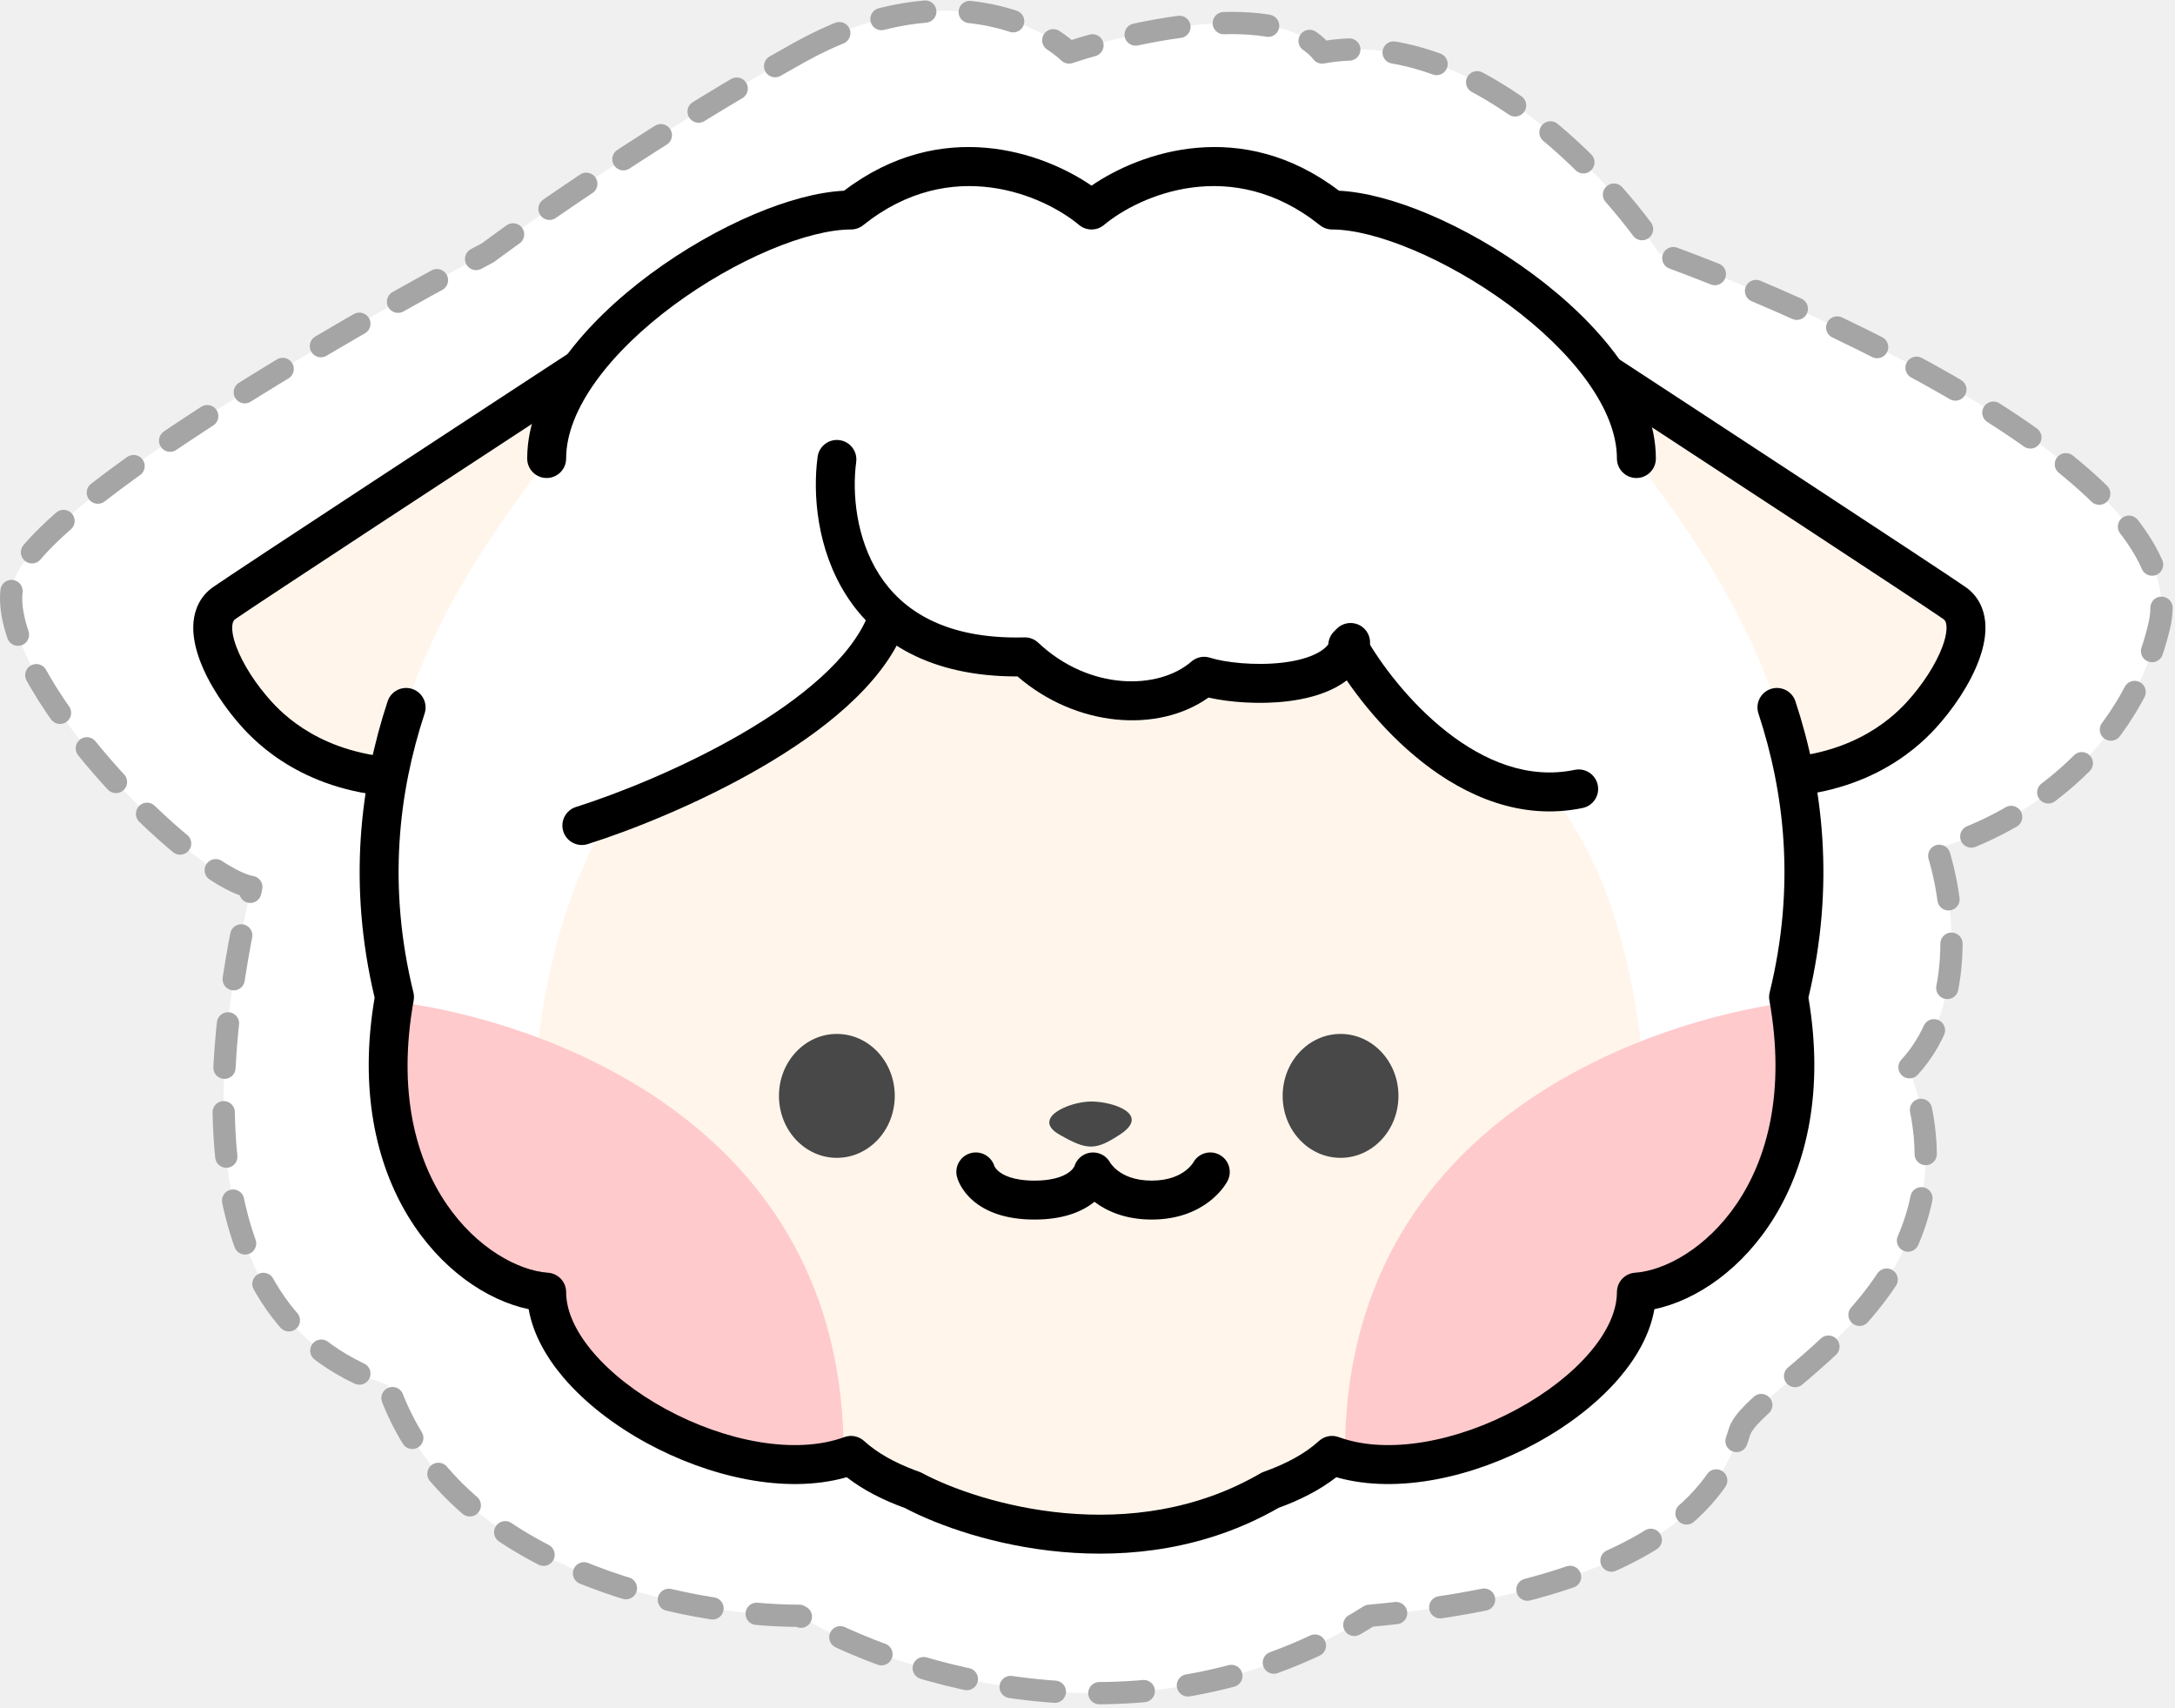
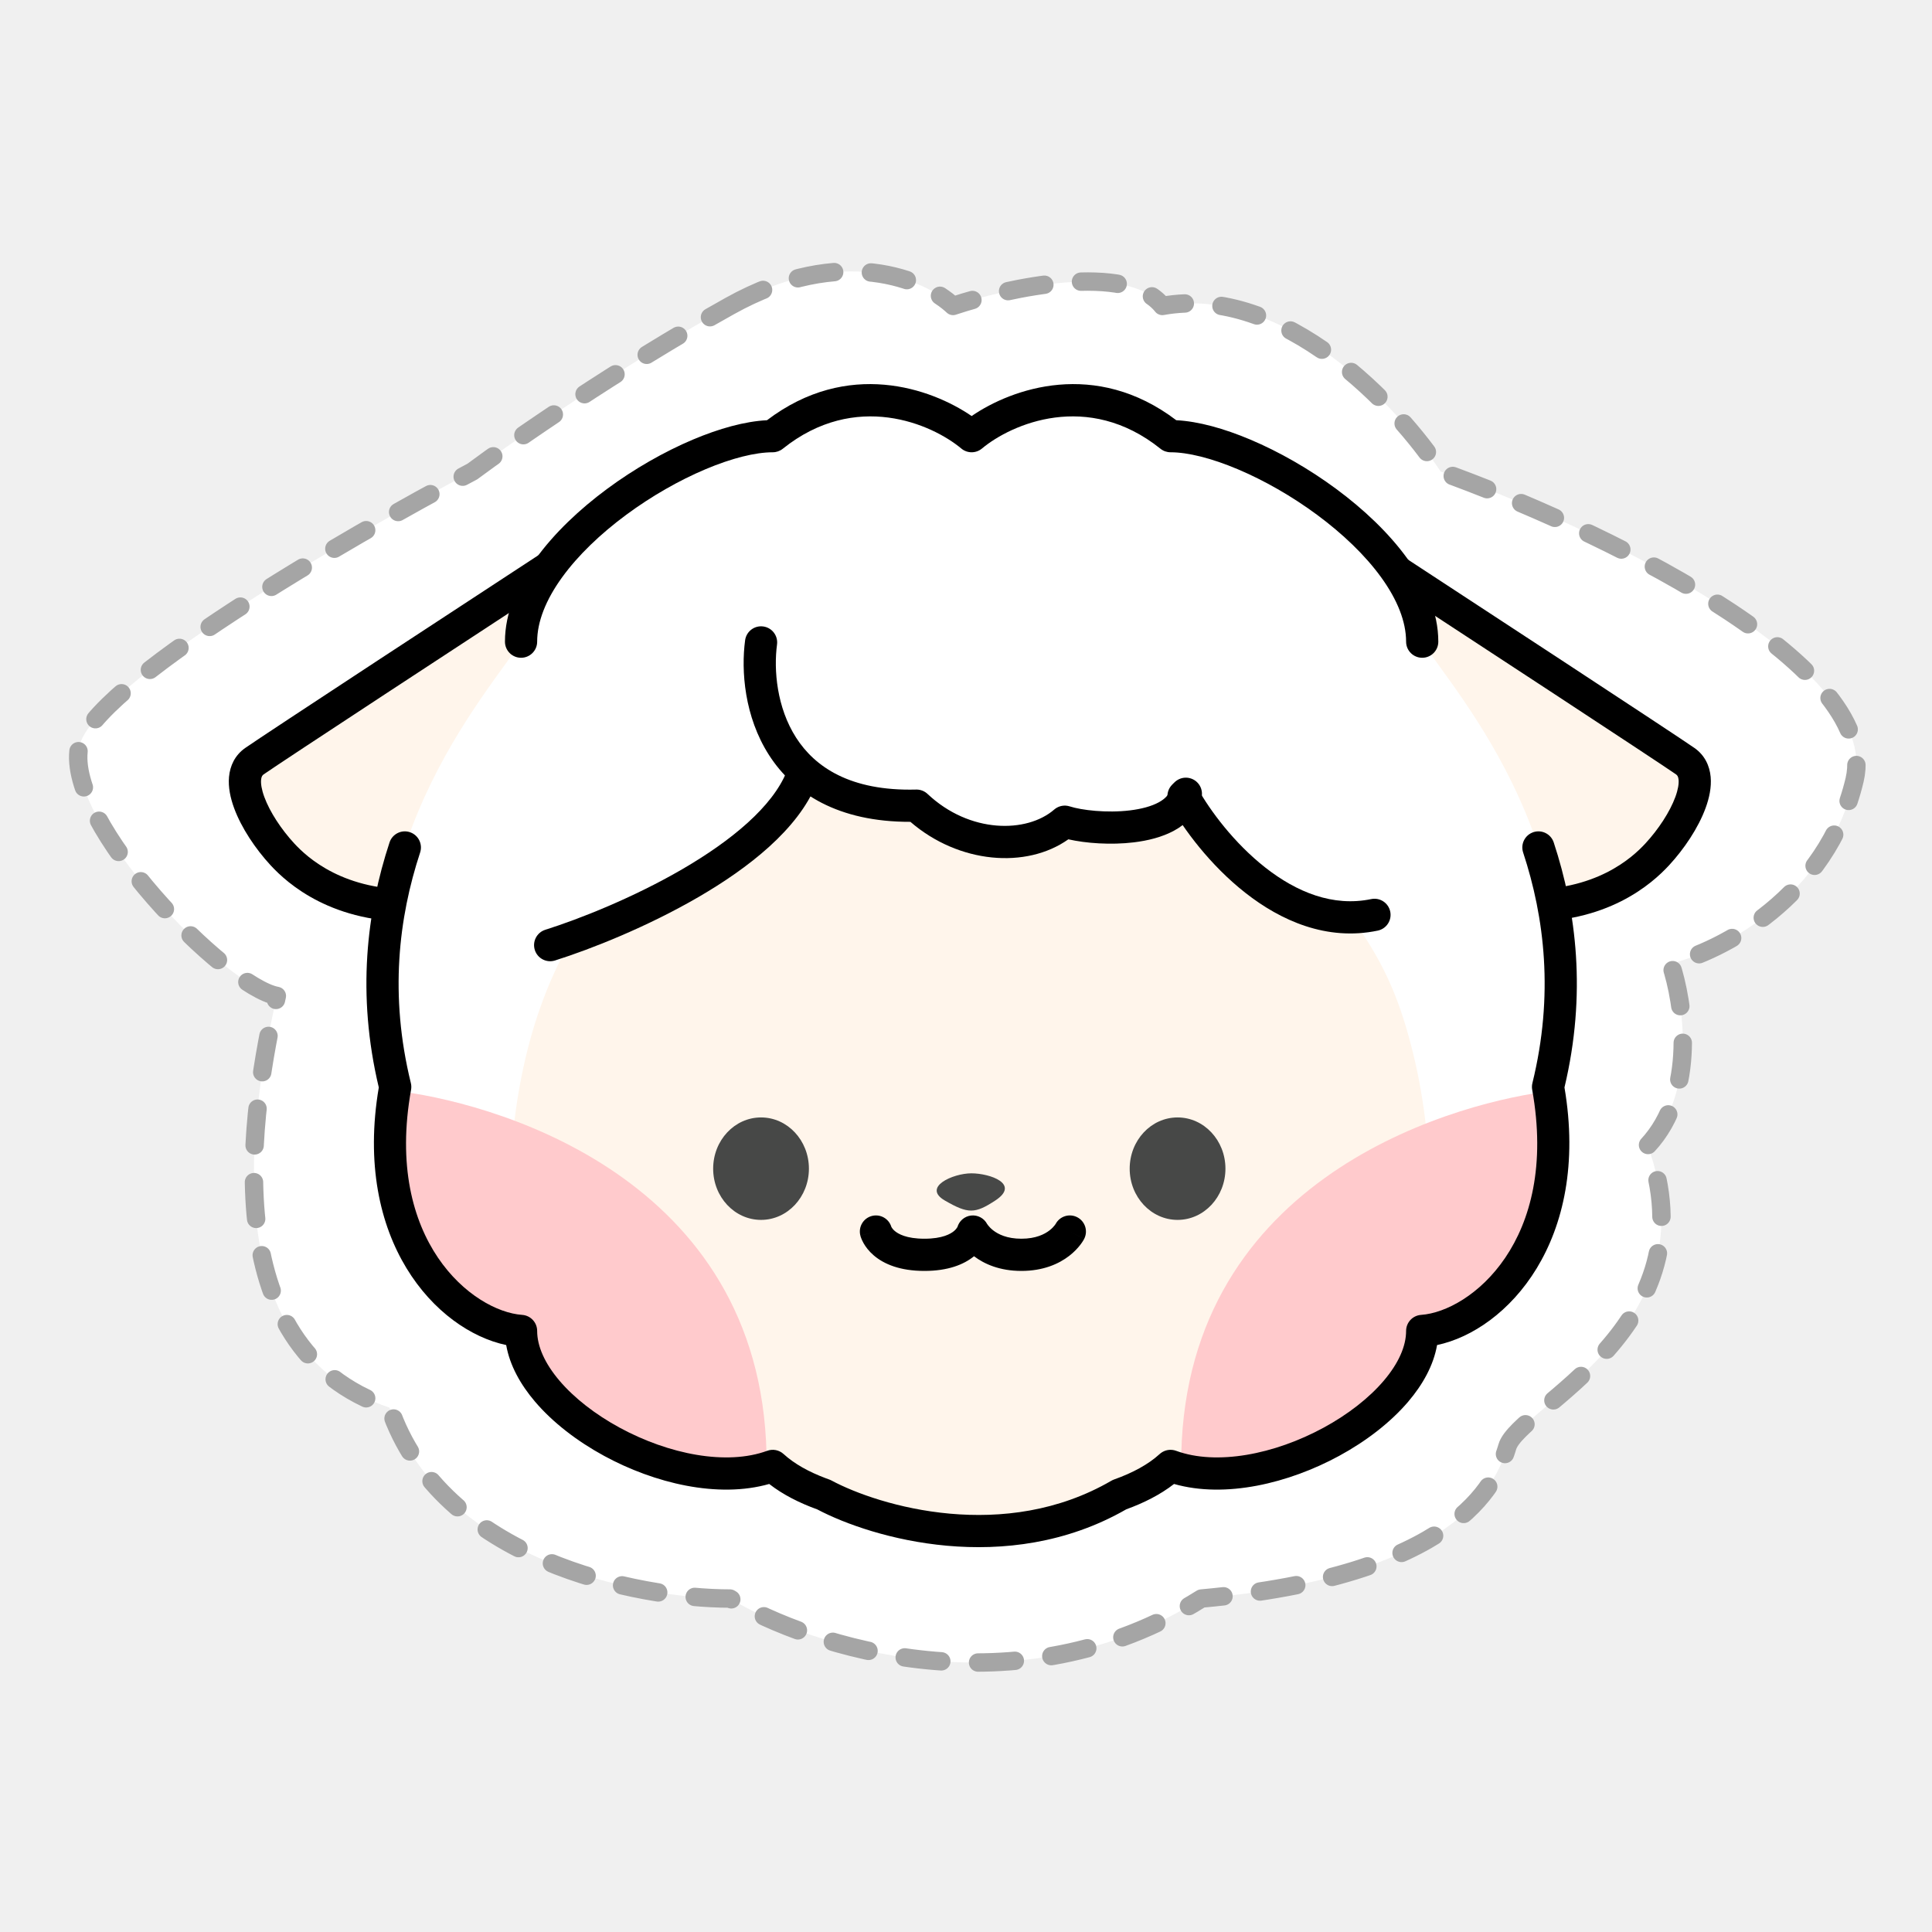
- <svg xmlns="http://www.w3.org/2000/svg" width="391" height="307" viewBox="0 0 391 307" fill="none">
-   <path d="M143.682 9.437C168.082 -4.163 186.182 3.771 192.182 9.437C204.182 5.437 230.082 -0.163 237.682 9.437C264.082 4.637 289.015 31.438 298.182 45.438C330.682 57.104 394.182 86.838 388.182 112.438C382.182 138.038 359.015 149.771 348.182 152.438C351.015 160.771 353.982 180.337 343.182 191.938C357.682 231.438 315.182 248.938 312.682 257.438C310.182 265.938 301.182 285.438 246.182 290.438C206.182 315.638 161.182 300.938 143.682 290.438C123.682 290.438 80.882 282.138 69.682 248.938C30.682 235.938 39.682 183.938 45.182 159.438C34.182 157.438 -0.818 121.938 2.182 105.438C4.582 92.237 60.182 59.938 87.682 45.438C96.182 39.104 119.282 23.038 143.682 9.437Z" fill="white" stroke="#A5A5A5" stroke-width="4" stroke-linecap="round" stroke-linejoin="round" stroke-dasharray="8 8" />
-   <path d="M45.027 101.882C57.531 94.848 98.991 67.431 112.062 58.285C128.654 63.274 114.99 140.291 84.797 140.291C75.527 140.291 59.713 137.679 49.897 130.366C40.627 123.46 26.994 112.026 45.027 101.882Z" fill="#FFF5EB" />
-   <path d="M344.329 103.907C331.978 96.873 291.024 69.456 278.111 60.31C261.723 65.299 275.219 142.315 305.045 142.315C314.202 142.315 329.823 139.704 339.519 132.391C348.676 125.485 362.143 114.051 344.329 103.907Z" fill="#FFF5EB" />
-   <path d="M152.184 178.762C152.184 184.913 147.652 189.899 142.06 189.899C136.469 189.899 131.936 184.913 131.936 178.762C131.936 172.611 136.469 167.625 142.06 167.625C147.652 167.625 152.184 172.611 152.184 178.762Z" fill="#474847" />
-   <path d="M258.488 178.762C258.488 184.913 253.955 189.899 248.363 189.899C242.772 189.899 238.239 184.913 238.239 178.762C238.239 172.611 242.772 167.625 248.363 167.625C253.955 167.625 258.488 172.611 258.488 178.762Z" fill="#474847" />
-   <path d="M109.426 58.8C110.239 58.329 111.21 58.204 112.12 58.457C113.09 58.727 113.897 59.401 114.335 60.308C118.155 68.231 118.696 77.39 117.29 86.435C115.881 95.496 112.485 104.679 108.136 112.885C103.789 121.09 98.413 128.464 92.922 133.871C87.6 139.112 81.552 143.115 75.85 143.283C57.305 143.828 47.52 135.034 43.816 131.022C40.556 127.491 37.479 122.928 35.888 118.589C35.096 116.428 34.579 114.074 34.787 111.813C35.005 109.437 36.046 107.115 38.306 105.533C42.417 102.656 87.38 73.209 109.266 58.899L109.426 58.8ZM109.505 67.108C86.579 82.103 46.103 108.619 42.32 111.267C42.049 111.457 41.824 111.729 41.758 112.453C41.68 113.292 41.86 114.545 42.46 116.18C43.653 119.434 46.145 123.225 48.96 126.274C51.798 129.349 59.769 136.753 75.644 136.286C78.548 136.2 82.941 133.877 88.011 128.883C92.914 124.055 97.883 117.286 101.952 109.608C106.019 101.933 109.108 93.493 110.373 85.36C111.396 78.781 111.202 72.553 109.505 67.108Z" fill="black" />
-   <path d="M282.242 58.8C281.43 58.329 280.459 58.204 279.549 58.457C278.578 58.727 277.771 59.401 277.334 60.308C273.514 68.231 272.972 77.39 274.379 86.435C275.788 95.496 279.184 104.679 283.532 112.885C287.879 121.09 293.255 128.464 298.746 133.871C304.068 139.112 310.117 143.115 315.818 143.283C334.364 143.828 344.149 135.034 347.852 131.022C351.112 127.491 354.189 122.928 355.78 118.589C356.573 116.428 357.089 114.074 356.882 111.813C356.663 109.437 355.622 107.115 353.362 105.533C349.252 102.656 304.289 73.209 282.402 58.899L282.242 58.8ZM282.164 67.108C305.09 82.103 345.566 108.619 349.348 111.267C349.62 111.457 349.844 111.729 349.911 112.453C349.988 113.292 349.808 114.545 349.209 116.18C348.016 119.434 345.523 123.225 342.709 126.274C339.87 129.349 331.9 136.753 316.024 136.286C313.12 136.2 308.728 133.877 303.657 128.883C298.755 124.055 293.785 117.286 289.717 109.608C285.65 101.933 282.56 93.493 281.296 85.36C280.273 78.781 280.466 72.553 282.164 67.108Z" fill="black" />
-   <path d="M196.225 37.746C203.284 31.854 221.815 23.604 239.464 37.746C257.113 37.746 294.175 61.006 294.175 82.405C301.235 93.57 333.885 128.925 321.531 179.166C327.708 213.591 307.412 231.268 294.175 232.199C294.175 249.876 259.76 262.902 239.464 255.459C228.875 265.135 206.226 266.313 196.225 265.693C186.224 266.313 163.574 265.135 152.985 255.459C132.689 262.902 98.274 249.876 98.274 232.199C85.037 231.268 64.741 213.591 70.918 179.166C58.564 128.925 91.214 93.57 98.274 82.405C98.274 61.006 135.336 37.746 152.985 37.746C170.634 23.604 189.165 31.854 196.225 37.746Z" fill="white" />
-   <path d="M157.557 110.931C162.381 115.095 170.209 118.862 181.586 118.307C184.755 123.298 203.236 131.618 214.853 122.744C221.22 124.287 239.392 124.874 244.102 114.332C244.102 121.08 247.746 124.129 258.68 132.727C267.129 139.37 277.074 139.937 279.802 143.82C286.342 153.128 289.49 161.033 292.108 171.551C294.956 182.995 295.926 194.579 295.986 205.048C296.035 213.473 296.551 219.734 292.108 235.457C285.318 259.484 264.368 264.071 239.509 262.363C231.385 267.559 227.831 273.909 200.921 273.909C188.605 274.252 161.825 270.205 153.194 262.363C136.174 265.83 111.942 259.941 101.058 237.988C96.614 222.265 95.652 213.473 95.7 205.048C95.754 195.593 96.551 185.228 98.803 174.879C100.957 164.982 104.44 155.099 109.877 146.038C114.786 137.857 116.108 147.386 136.174 132.727C156.24 118.068 153.071 118.307 156.975 111.096C157.169 111.04 157.363 110.986 157.557 110.931Z" fill="#FFF5EB" />
-   <path d="M241.783 261.78C241.378 200.225 298.816 183.318 320.751 180.281C325.813 188.043 320.683 218.246 312.146 223.308C307.275 226.196 303.54 229.383 294.935 232.42C291.897 250.643 258.738 268.783 241.783 261.78Z" fill="#FFCACC" />
-   <path d="M151.656 261.78C152.061 200.225 94.624 183.318 72.688 180.281C67.626 188.043 72.756 218.246 81.294 223.308C86.164 226.196 89.899 229.383 98.505 232.42C101.542 250.643 134.701 268.783 151.656 261.78Z" fill="#FFCACC" />
-   <path d="M318.346 123.836C320.182 123.231 322.161 124.23 322.765 126.065C327.7 141.045 329.941 159.014 325.102 179.327C330.767 212.65 312.61 232.123 297.406 235.331C296.637 239.757 294.278 243.946 291.145 247.625C287.267 252.179 281.966 256.246 276.101 259.433C265.188 265.365 251.405 268.716 240.227 265.53C237.192 267.891 233.592 269.68 229.842 271.039C216.807 278.524 202.867 280.039 190.844 278.955C178.922 277.88 168.675 274.233 162.666 271.06C158.894 269.699 155.272 267.904 152.22 265.53C141.043 268.716 127.26 265.366 116.346 259.433C110.482 256.246 105.181 252.179 101.303 247.625C98.17 243.945 95.811 239.757 95.042 235.331C79.838 232.123 61.682 212.65 67.346 179.329C62.507 159.015 64.748 141.046 69.682 126.065C70.287 124.229 72.266 123.231 74.102 123.836C75.938 124.441 76.937 126.42 76.332 128.256C71.679 142.378 69.614 159.246 74.317 178.379C74.434 178.855 74.45 179.351 74.363 179.833C68.466 212.706 87.823 228.021 98.519 228.773C100.352 228.902 101.774 230.427 101.774 232.265C101.774 235.553 103.394 239.284 106.633 243.087C109.842 246.856 114.414 250.415 119.69 253.283C130.408 259.109 142.977 261.549 151.779 258.32C153.006 257.87 154.382 258.142 155.346 259.023C157.677 261.153 160.823 262.898 164.515 264.284L165.26 264.557L165.505 264.654C165.585 264.69 165.664 264.728 165.741 264.769C170.915 267.541 180.365 270.982 191.473 271.983C202.55 272.982 215.057 271.539 226.601 264.828L226.888 264.679C226.986 264.633 227.087 264.593 227.188 264.557C231.203 263.129 234.617 261.295 237.102 259.023L237.288 258.865C238.238 258.111 239.519 257.898 240.669 258.32C249.471 261.549 262.04 259.109 272.759 253.283C278.034 250.415 282.606 246.856 285.815 243.087C289.053 239.284 290.674 235.553 290.675 232.265C290.675 230.427 292.096 228.902 293.929 228.773C304.626 228.021 323.982 212.706 318.086 179.833C317.999 179.351 318.015 178.855 318.132 178.379C322.834 159.247 320.769 142.378 316.117 128.256C315.512 126.42 316.51 124.441 318.346 123.836ZM290.675 82.422C290.674 78.07 288.776 73.313 285.271 68.461C281.785 63.636 276.886 58.965 271.355 54.871C265.834 50.784 259.787 47.347 254.096 44.943C248.346 42.515 243.214 41.248 239.464 41.248C238.668 41.248 237.896 40.977 237.275 40.479C221.459 27.802 204.858 35.1 198.467 40.435C197.169 41.52 195.28 41.52 193.981 40.435C187.591 35.1 170.99 27.802 155.174 40.479C154.553 40.977 153.781 41.248 152.985 41.248C149.235 41.248 144.102 42.514 138.352 44.942C132.661 47.346 126.615 50.783 121.093 54.871C115.563 58.965 110.663 63.635 107.177 68.461C103.672 73.313 101.774 78.07 101.774 82.422C101.774 84.355 100.206 85.922 98.273 85.922C96.34 85.921 94.774 84.355 94.774 82.422C94.774 76.07 97.508 69.892 101.504 64.361C105.518 58.804 110.988 53.643 116.928 49.245C122.879 44.84 129.407 41.122 135.629 38.494C141.295 36.101 146.926 34.519 151.74 34.28C169.273 20.96 187.419 27.33 196.224 33.371C205.03 27.33 223.175 20.961 240.708 34.28C245.522 34.519 251.153 36.1 256.82 38.494C263.042 41.122 269.57 44.84 275.52 49.245C281.461 53.643 286.93 58.804 290.945 64.361C294.94 69.892 297.674 76.07 297.675 82.422C297.675 84.355 296.108 85.922 294.175 85.922C292.242 85.922 290.675 84.355 290.675 82.422Z" fill="black" />
-   <path d="M146.981 82.117C147.238 80.201 148.999 78.857 150.915 79.114C152.831 79.371 154.175 81.133 153.918 83.049C153.177 88.571 153.863 96.739 158.071 103.297C162.111 109.59 169.737 114.944 184.149 114.572L184.321 114.571C185.183 114.591 186.01 114.929 186.64 115.523C195.821 124.173 208.237 124.066 214.18 118.916L214.358 118.772C215.264 118.085 216.454 117.877 217.546 118.229C220.106 119.054 225.582 119.713 230.656 119.097C233.171 118.792 235.328 118.202 236.891 117.352C238.41 116.526 239.143 115.595 239.413 114.583C239.912 112.715 241.831 111.606 243.698 112.105C245.566 112.604 246.676 114.522 246.177 116.389C245.272 119.776 242.902 122.053 240.235 123.503C237.611 124.929 234.497 125.683 231.5 126.047C226.458 126.659 221.012 126.243 217.251 125.388C208.12 131.855 193.461 130.697 182.915 121.589C167.214 121.63 157.548 115.44 152.181 107.078C146.824 98.732 146.089 88.757 146.981 82.117Z" fill="black" />
-   <path d="M156.024 110.637C156.745 108.844 158.783 107.975 160.576 108.696C162.37 109.417 163.24 111.455 162.519 113.249C158.511 123.218 147.716 131.625 136.772 137.977C125.635 144.441 113.489 149.253 105.655 151.727C103.811 152.309 101.845 151.287 101.263 149.444C100.681 147.601 101.704 145.634 103.547 145.052C110.991 142.702 122.647 138.081 133.258 131.922C144.062 125.652 152.963 118.249 156.024 110.637Z" fill="black" />
-   <path d="M240.585 112.935C242.273 111.994 244.406 112.6 245.347 114.289C248.037 119.115 253.272 126.194 260.066 131.526C266.867 136.863 274.77 140.114 283.084 138.382C284.976 137.988 286.83 139.203 287.225 141.095C287.619 142.988 286.404 144.842 284.512 145.236C273.387 147.553 263.405 143.043 255.745 137.033C248.079 131.017 242.278 123.163 239.231 117.697C238.29 116.008 238.897 113.876 240.585 112.935Z" fill="black" />
-   <path d="M160.851 196.986C160.851 203.136 156.191 208.122 150.443 208.122C144.695 208.122 140.035 203.136 140.035 196.986C140.035 190.835 144.695 185.849 150.443 185.849C156.191 185.849 160.851 190.835 160.851 196.986Z" fill="#474847" />
-   <path d="M251.4 196.986C251.4 203.136 246.741 208.122 240.992 208.122C235.244 208.122 230.584 203.136 230.584 196.986C230.584 190.835 235.244 185.849 240.992 185.849C246.741 185.849 251.4 190.835 251.4 196.986Z" fill="#474847" />
-   <path d="M174.551 207.263C176.368 206.797 178.218 207.845 178.765 209.618C178.773 209.636 178.791 209.676 178.822 209.731C178.91 209.889 179.11 210.189 179.503 210.524C180.235 211.15 182.014 212.216 185.961 212.216C189.908 212.216 191.686 211.15 192.419 210.524C192.811 210.189 193.01 209.889 193.098 209.731C193.143 209.652 193.161 209.606 193.161 209.606C193.16 209.607 193.155 209.622 193.146 209.65C193.142 209.664 193.136 209.682 193.13 209.704C193.126 209.715 193.123 209.727 193.12 209.74C193.118 209.746 193.117 209.753 193.115 209.76C193.114 209.763 193.113 209.767 193.112 209.77C193.112 209.772 193.11 209.775 193.11 209.776V209.777C193.473 208.372 194.666 207.336 196.109 207.175C197.552 207.013 198.945 207.759 199.61 209.05C199.61 209.049 199.609 209.047 199.608 209.046C199.607 209.043 199.605 209.041 199.604 209.039C199.602 209.034 199.599 209.03 199.597 209.026C199.593 209.019 199.59 209.012 199.587 209.007C199.581 208.996 199.577 208.988 199.576 208.985C199.578 208.989 199.583 208.999 199.592 209.013C199.622 209.061 199.689 209.162 199.796 209.3C200.009 209.575 200.376 209.987 200.927 210.412C201.987 211.229 203.878 212.216 207.037 212.216C210.195 212.216 212.086 211.229 213.146 210.412C213.698 209.987 214.064 209.575 214.278 209.3C214.384 209.162 214.451 209.061 214.481 209.013C214.49 208.999 214.496 208.989 214.498 208.985L214.481 209.018C215.375 207.325 217.467 206.663 219.174 207.54C220.893 208.423 221.571 210.534 220.688 212.253L217.575 210.653C220.604 212.21 220.685 212.254 220.686 212.257C220.686 212.257 220.684 212.259 220.683 212.261C220.682 212.263 220.681 212.266 220.679 212.269C220.676 212.275 220.673 212.281 220.67 212.287C220.663 212.299 220.656 212.314 220.648 212.329C220.632 212.359 220.612 212.395 220.59 212.434C220.544 212.514 220.485 212.613 220.414 212.727C220.27 212.956 220.072 213.251 219.81 213.589C219.288 214.262 218.508 215.116 217.418 215.957C215.193 217.671 211.814 219.216 207.037 219.216C202.323 219.216 198.973 217.711 196.747 216.024C194.512 217.839 191.08 219.216 185.961 219.216C180.671 219.216 177.18 217.749 174.953 215.845C173.865 214.915 173.162 213.949 172.717 213.157C172.496 212.763 172.341 212.414 172.233 212.135C172.179 211.995 172.137 211.873 172.104 211.77C172.088 211.719 172.074 211.673 172.062 211.632C172.056 211.611 172.05 211.592 172.046 211.574C172.043 211.565 172.041 211.556 172.039 211.548C172.038 211.544 172.037 211.54 172.036 211.536C172.035 211.534 172.034 211.531 172.034 211.53C172.033 211.527 172.056 211.518 175.423 210.653L172.033 211.524C171.552 209.652 172.679 207.745 174.551 207.263ZM178.81 209.777C178.81 209.776 178.81 209.772 178.809 209.77C178.808 209.767 178.807 209.763 178.806 209.76C178.805 209.753 178.803 209.746 178.801 209.74C178.798 209.727 178.795 209.715 178.792 209.704C178.785 209.682 178.78 209.664 178.775 209.65C178.774 209.647 178.773 209.643 178.772 209.64C178.786 209.686 178.798 209.731 178.81 209.777Z" fill="black" />
-   <path d="M190.43 203.93C195.482 206.839 196.937 206.8 201.338 203.93C206.887 200.311 200.19 197.998 196.171 197.998C192.153 197.998 185.378 201.021 190.43 203.93Z" fill="#474847" />
+ <svg xmlns="http://www.w3.org/2000/svg" width="420" height="420" viewBox="0 0 420 420" fill="none">
+   <path d="M158.682 66.509C183.082 52.909 201.182 60.843 207.182 66.509C219.182 62.509 245.082 56.909 252.682 66.509C279.082 61.709 304.015 88.509 313.182 102.509C345.682 114.176 409.182 143.909 403.182 169.509C397.182 195.109 374.015 206.843 363.182 209.509C366.015 217.843 368.982 237.409 358.182 249.009C372.682 288.509 330.182 306.009 327.682 314.509C325.182 323.009 316.182 342.509 261.182 347.509C221.182 372.709 176.182 358.009 158.682 347.509C138.682 347.509 95.882 339.209 84.682 306.009C45.682 293.009 54.682 241.009 60.182 216.509C49.182 214.509 14.182 179.009 17.182 162.509C19.582 149.309 75.182 117.009 102.682 102.509C111.182 96.176 134.282 80.109 158.682 66.509Z" fill="white" stroke="#A5A5A5" stroke-width="4" stroke-linecap="round" stroke-linejoin="round" stroke-dasharray="8 8" />
+   <path d="M60.027 158.954C72.531 151.92 113.991 124.503 127.062 115.357C143.654 120.345 129.99 197.362 99.797 197.362C90.527 197.362 74.713 194.751 64.897 187.438C55.627 180.532 41.994 169.098 60.027 158.954Z" fill="#FFF5EB" />
+   <path d="M359.329 160.979C346.978 153.945 306.024 126.527 293.111 117.382C276.723 122.37 290.219 199.387 320.045 199.387C329.202 199.387 344.823 196.776 354.519 189.463C363.676 182.557 377.143 171.122 359.329 160.979Z" fill="#FFF5EB" />
+   <path d="M167.184 235.834C167.184 241.984 162.652 246.97 157.06 246.97C151.469 246.97 146.936 241.984 146.936 235.834C146.936 229.683 151.469 224.697 157.06 224.697C162.652 224.697 167.184 229.683 167.184 235.834Z" fill="#474847" />
+   <path d="M273.488 235.834C273.488 241.984 268.955 246.97 263.363 246.97C257.772 246.97 253.239 241.984 253.239 235.834C253.239 229.683 257.772 224.697 263.363 224.697C268.955 224.697 273.488 229.683 273.488 235.834Z" fill="#474847" />
+   <path d="M124.426 115.872C125.239 115.401 126.21 115.275 127.12 115.528C128.09 115.798 128.897 116.473 129.335 117.38C133.155 125.303 133.696 134.461 132.29 143.507C130.881 152.568 127.485 161.751 123.136 169.957C118.789 178.161 113.413 185.536 107.923 190.942C102.6 196.184 96.552 200.187 90.85 200.355C72.305 200.9 62.52 192.106 58.816 188.094C55.556 184.562 52.479 180 50.888 175.661C50.096 173.5 49.579 171.146 49.787 168.885C50.005 166.508 51.046 164.187 53.306 162.605C57.417 159.727 102.38 130.281 124.266 115.971L124.426 115.872ZM124.505 124.18C101.579 139.175 61.103 165.691 57.32 168.339C57.049 168.529 56.824 168.801 56.758 169.525C56.68 170.364 56.86 171.617 57.46 173.252C58.653 176.506 61.145 180.297 63.96 183.346C66.798 186.421 74.769 193.824 90.644 193.358C93.548 193.272 97.941 190.949 103.011 185.955C107.914 181.127 112.883 174.358 116.952 166.68C121.019 159.004 124.108 150.565 125.373 142.432C126.396 135.852 126.202 129.624 124.505 124.18Z" fill="black" />
+   <path d="M297.242 115.872C296.43 115.401 295.459 115.275 294.549 115.528C293.578 115.798 292.771 116.473 292.334 117.38C288.514 125.303 287.972 134.461 289.379 143.507C290.788 152.568 294.184 161.751 298.532 169.957C302.879 178.161 308.255 185.536 313.746 190.942C319.068 196.184 325.117 200.187 330.818 200.355C349.364 200.9 359.149 192.106 362.852 188.094C366.112 184.562 369.189 180 370.78 175.661C371.573 173.5 372.089 171.146 371.882 168.885C371.663 166.508 370.622 164.187 368.362 162.605C364.252 159.727 319.289 130.281 297.402 115.971L297.242 115.872ZM297.164 124.18C320.09 139.175 360.566 165.691 364.348 168.339C364.62 168.529 364.844 168.801 364.911 169.525C364.988 170.364 364.808 171.617 364.209 173.252C363.016 176.506 360.523 180.297 357.709 183.346C354.87 186.421 346.9 193.824 331.024 193.358C328.12 193.272 323.728 190.949 318.657 185.955C313.755 181.127 308.785 174.358 304.717 166.68C300.65 159.004 297.56 150.565 296.296 142.432C295.273 135.852 295.466 129.624 297.164 124.18Z" fill="black" />
+   <path d="M211.225 94.818C218.284 88.925 236.815 80.676 254.464 94.818C272.113 94.818 309.175 118.078 309.175 139.477C316.235 150.642 348.885 185.997 336.531 236.238C342.708 270.662 322.412 288.34 309.175 289.271C309.175 306.948 274.76 319.973 254.464 312.531C243.875 322.207 221.226 323.385 211.225 322.765C201.224 323.385 178.574 322.207 167.985 312.531C147.689 319.974 113.274 306.948 113.274 289.271C100.037 288.34 79.741 270.663 85.918 236.238C73.564 185.997 106.214 150.642 113.274 139.477C113.274 118.078 150.336 94.818 167.985 94.818C185.634 80.676 204.165 88.925 211.225 94.818Z" fill="white" />
+   <path d="M172.557 168.002C177.381 172.167 185.209 175.934 196.586 175.378C199.755 180.37 218.236 188.689 229.853 179.815C236.22 181.359 254.392 181.946 259.102 171.404C259.102 178.152 262.746 181.201 273.68 189.799C282.129 196.442 292.074 197.009 294.802 200.891C301.342 210.2 304.49 218.105 307.108 228.623C309.956 240.067 310.926 251.651 310.986 262.12C311.035 270.545 311.551 276.806 307.108 292.529C300.318 316.556 279.368 321.143 254.509 319.435C246.385 324.631 242.831 330.981 215.921 330.981C203.605 331.323 176.825 327.277 168.194 319.435C151.174 322.902 126.942 317.013 116.058 295.06C111.614 279.337 110.652 270.545 110.7 262.12C110.755 252.665 111.551 242.3 113.803 231.951C115.957 222.054 119.44 212.171 124.877 203.11C129.786 194.929 131.108 204.458 151.174 189.799C171.24 175.14 168.071 175.378 171.975 168.168C172.169 168.112 172.363 168.058 172.557 168.002Z" fill="#FFF5EB" />
+   <path d="M256.783 318.852C256.378 257.297 313.816 240.39 335.751 237.353C340.813 245.114 335.683 275.318 327.146 280.38C322.275 283.268 318.54 286.455 309.935 289.492C306.897 307.715 273.738 325.855 256.783 318.852Z" fill="#FFCACC" />
+   <path d="M166.656 318.852C167.061 257.297 109.624 240.39 87.688 237.353C82.626 245.114 87.756 275.318 96.294 280.38C101.164 283.268 104.899 286.455 113.505 289.492C116.542 307.715 149.701 325.855 166.656 318.852Z" fill="#FFCACC" />
+   <path d="M333.346 180.908C335.182 180.303 337.161 181.301 337.765 183.137C342.7 198.117 344.941 216.086 340.102 236.399C345.767 269.721 327.61 289.195 312.406 292.403C311.637 296.829 309.278 301.017 306.145 304.697C302.267 309.251 296.966 313.317 291.101 316.505C280.188 322.437 266.405 325.788 255.227 322.602C252.192 324.963 248.592 326.751 244.842 328.111C231.807 335.595 217.867 337.111 205.844 336.027C193.922 334.952 183.675 331.305 177.666 328.132C173.894 326.77 170.272 324.976 167.22 322.602C156.043 325.788 142.26 322.437 131.346 316.505C125.482 313.317 120.181 309.251 116.303 304.697C113.17 301.017 110.811 296.829 110.042 292.403C94.838 289.195 76.682 269.722 82.346 236.401C77.507 216.087 79.748 198.117 84.682 183.137C85.287 181.301 87.266 180.303 89.102 180.908C90.938 181.512 91.937 183.492 91.332 185.328C86.679 199.45 84.614 216.318 89.317 235.451C89.434 235.926 89.45 236.422 89.363 236.905C83.466 269.778 102.823 285.093 113.519 285.845C115.352 285.974 116.774 287.499 116.774 289.336C116.774 292.624 118.394 296.356 121.633 300.159C124.842 303.927 129.414 307.487 134.69 310.355C145.408 316.181 157.977 318.621 166.779 315.392C168.006 314.942 169.382 315.213 170.346 316.095C172.677 318.225 175.823 319.97 179.515 321.356L180.26 321.628L180.505 321.726C180.585 321.761 180.664 321.8 180.741 321.841C185.915 324.613 195.365 328.054 206.473 329.055C217.55 330.054 230.057 328.61 241.601 321.9L241.888 321.75C241.986 321.705 242.087 321.664 242.188 321.628C246.203 320.201 249.617 318.367 252.102 316.095L252.288 315.937C253.238 315.182 254.519 314.97 255.669 315.392C264.471 318.621 277.04 316.181 287.759 310.355C293.034 307.487 297.606 303.927 300.815 300.159C304.053 296.356 305.674 292.624 305.675 289.336C305.675 287.499 307.096 285.974 308.929 285.845C319.626 285.092 338.982 269.777 333.086 236.905C332.999 236.422 333.015 235.926 333.132 235.451C337.834 216.318 335.769 199.45 331.117 185.328C330.512 183.492 331.51 181.512 333.346 180.908ZM305.675 139.494C305.674 135.142 303.776 130.385 300.271 125.533C296.785 120.707 291.886 116.037 286.355 111.943C280.834 107.855 274.787 104.419 269.096 102.015C263.346 99.586 258.214 98.32 254.464 98.32C253.668 98.32 252.896 98.049 252.275 97.551C236.459 84.874 219.858 92.171 213.467 97.507C212.169 98.591 210.28 98.591 208.981 97.507C202.591 92.171 185.99 84.874 170.174 97.551C169.553 98.049 168.781 98.32 167.985 98.32C164.235 98.32 159.102 99.585 153.352 102.014C147.661 104.418 141.615 107.855 136.093 111.943C130.563 116.037 125.663 120.707 122.177 125.533C118.672 130.385 116.774 135.142 116.774 139.494C116.774 141.427 115.206 142.994 113.273 142.994C111.34 142.993 109.774 141.426 109.774 139.494C109.774 133.142 112.508 126.964 116.504 121.433C120.518 115.875 125.988 110.715 131.928 106.317C137.879 101.912 144.407 98.194 150.629 95.566C156.295 93.172 161.926 91.591 166.74 91.352C184.273 78.032 202.419 84.402 211.224 90.443C220.03 84.402 238.175 78.033 255.708 91.352C260.522 91.591 266.153 93.172 271.82 95.566C278.042 98.194 284.57 101.912 290.52 106.317C296.461 110.715 301.93 115.875 305.945 121.433C309.94 126.964 312.674 133.142 312.675 139.494C312.675 141.427 311.108 142.994 309.175 142.994C307.242 142.993 305.675 141.426 305.675 139.494Z" fill="black" />
+   <path d="M161.981 139.189C162.238 137.273 163.999 135.929 165.915 136.186C167.831 136.443 169.175 138.205 168.918 140.12C168.177 145.643 168.863 153.811 173.071 160.368C177.111 166.662 184.737 172.016 199.149 171.644L199.321 171.643C200.183 171.663 201.01 172.001 201.64 172.595C210.821 181.245 223.237 181.138 229.18 175.988L229.358 175.844C230.264 175.156 231.454 174.949 232.546 175.301C235.106 176.126 240.582 176.785 245.656 176.169C248.171 175.864 250.328 175.274 251.891 174.424C253.41 173.598 254.143 172.666 254.413 171.655C254.912 169.787 256.831 168.678 258.698 169.177C260.566 169.676 261.676 171.594 261.177 173.461C260.272 176.848 257.902 179.124 255.235 180.574C252.611 182.001 249.497 182.755 246.5 183.118C241.458 183.73 236.012 183.315 232.251 182.46C223.12 188.926 208.461 187.769 197.915 178.66C182.214 178.702 172.548 172.511 167.181 164.15C161.824 155.804 161.089 145.829 161.981 139.189Z" fill="black" />
+   <path d="M171.024 167.709C171.745 165.916 173.783 165.047 175.576 165.768C177.37 166.489 178.24 168.527 177.519 170.32C173.511 180.289 162.716 188.697 151.772 195.049C140.635 201.513 128.489 206.325 120.655 208.799C118.811 209.381 116.845 208.359 116.263 206.516C115.681 204.672 116.704 202.706 118.547 202.124C125.991 199.774 137.647 195.153 148.258 188.994C159.062 182.724 167.963 175.32 171.024 167.709Z" fill="black" />
+   <path d="M255.585 170.007C257.273 169.066 259.406 169.672 260.347 171.36C263.037 176.187 268.272 183.266 275.066 188.598C281.867 193.934 289.77 197.186 298.084 195.454C299.976 195.06 301.83 196.275 302.225 198.167C302.619 200.059 301.404 201.913 299.512 202.308C288.387 204.625 278.405 200.115 270.745 194.104C263.079 188.089 257.278 180.235 254.231 174.769C253.29 173.08 253.897 170.948 255.585 170.007Z" fill="black" />
+   <path d="M175.851 254.057C175.851 260.208 171.191 265.194 165.443 265.194C159.695 265.194 155.035 260.208 155.035 254.057C155.035 247.907 159.695 242.921 165.443 242.921C171.191 242.921 175.851 247.907 175.851 254.057Z" fill="#474847" />
+   <path d="M266.4 254.057C266.4 260.208 261.741 265.194 255.992 265.194C250.244 265.194 245.584 260.208 245.584 254.057C245.584 247.907 250.244 242.921 255.992 242.921C261.741 242.921 266.4 247.907 266.4 254.057Z" fill="#474847" />
+   <path d="M189.551 264.335C191.368 263.868 193.218 264.916 193.765 266.69C193.773 266.708 193.791 266.748 193.822 266.803C193.91 266.961 194.11 267.26 194.503 267.596C195.235 268.222 197.014 269.287 200.961 269.287C204.908 269.287 206.686 268.222 207.419 267.596C207.811 267.261 208.01 266.961 208.098 266.803C208.143 266.724 208.161 266.678 208.161 266.678C208.16 266.679 208.155 266.694 208.146 266.722C208.142 266.736 208.136 266.754 208.13 266.776C208.126 266.787 208.123 266.799 208.12 266.812C208.118 266.818 208.117 266.825 208.115 266.831C208.114 266.835 208.113 266.839 208.112 266.842C208.112 266.844 208.11 266.847 208.11 266.848V266.849C208.473 265.444 209.666 264.408 211.109 264.246C212.552 264.085 213.945 264.831 214.61 266.121C214.61 266.121 214.609 266.119 214.608 266.117C214.607 266.115 214.605 266.113 214.604 266.111C214.602 266.106 214.599 266.102 214.597 266.098C214.593 266.09 214.59 266.084 214.587 266.078C214.581 266.067 214.577 266.06 214.576 266.057C214.578 266.061 214.583 266.07 214.592 266.085C214.622 266.133 214.689 266.234 214.796 266.371C215.009 266.647 215.376 267.059 215.927 267.484C216.987 268.3 218.878 269.287 222.037 269.287C225.195 269.287 227.086 268.3 228.146 267.484C228.698 267.059 229.064 266.647 229.278 266.371C229.384 266.234 229.451 266.133 229.481 266.085C229.49 266.07 229.496 266.061 229.498 266.057L229.481 266.09C230.375 264.397 232.467 263.734 234.174 264.612C235.893 265.495 236.571 267.605 235.688 269.325L232.575 267.725C235.604 269.282 235.685 269.325 235.686 269.328C235.686 269.329 235.684 269.331 235.683 269.332C235.682 269.335 235.681 269.338 235.679 269.341C235.676 269.347 235.673 269.352 235.67 269.359C235.663 269.371 235.656 269.386 235.648 269.401C235.632 269.431 235.612 269.466 235.59 269.506C235.544 269.586 235.485 269.685 235.414 269.799C235.27 270.028 235.072 270.323 234.81 270.66C234.288 271.334 233.508 272.188 232.418 273.029C230.193 274.743 226.814 276.287 222.037 276.287C217.323 276.287 213.973 274.783 211.747 273.096C209.512 274.911 206.08 276.287 200.961 276.287C195.671 276.287 192.18 274.821 189.953 272.916C188.865 271.986 188.162 271.02 187.717 270.229C187.496 269.835 187.341 269.485 187.233 269.206C187.179 269.067 187.137 268.945 187.104 268.842C187.088 268.791 187.074 268.744 187.062 268.703C187.056 268.683 187.05 268.664 187.046 268.646C187.043 268.637 187.041 268.628 187.039 268.619C187.038 268.615 187.037 268.612 187.036 268.608C187.035 268.606 187.034 268.603 187.034 268.602C187.033 268.599 187.056 268.59 190.423 267.725L187.033 268.596C186.552 266.724 187.679 264.816 189.551 264.335ZM193.81 266.849C193.81 266.848 193.81 266.844 193.809 266.842C193.808 266.839 193.807 266.835 193.806 266.831C193.805 266.825 193.803 266.818 193.801 266.812C193.798 266.799 193.795 266.787 193.792 266.776C193.785 266.754 193.78 266.736 193.775 266.722C193.774 266.719 193.773 266.715 193.772 266.712C193.786 266.757 193.798 266.803 193.81 266.849Z" fill="black" />
+   <path d="M205.43 261.002C210.482 263.91 211.937 263.872 216.338 261.002C221.887 257.383 215.19 255.07 211.171 255.07C207.153 255.07 200.378 258.093 205.43 261.002Z" fill="#474847" />
</svg>
